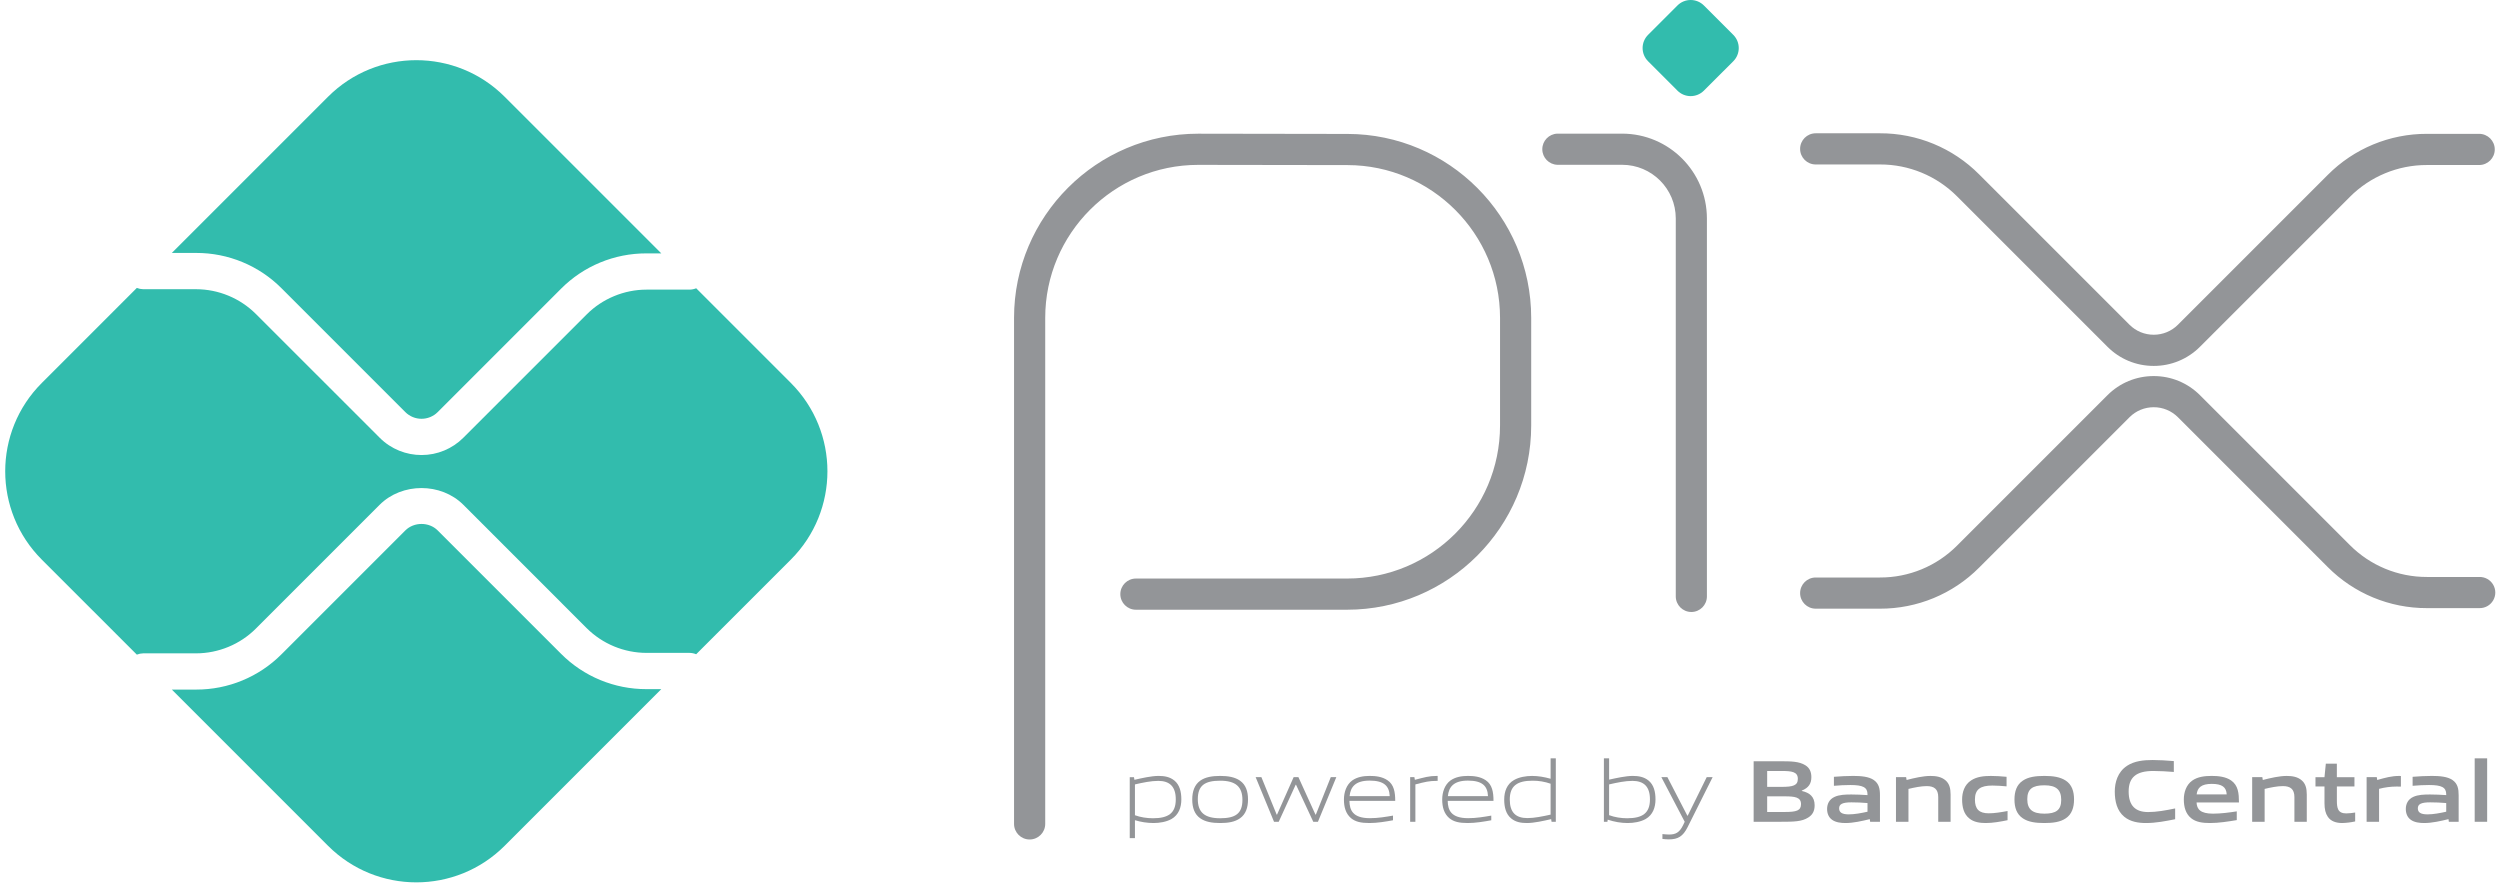
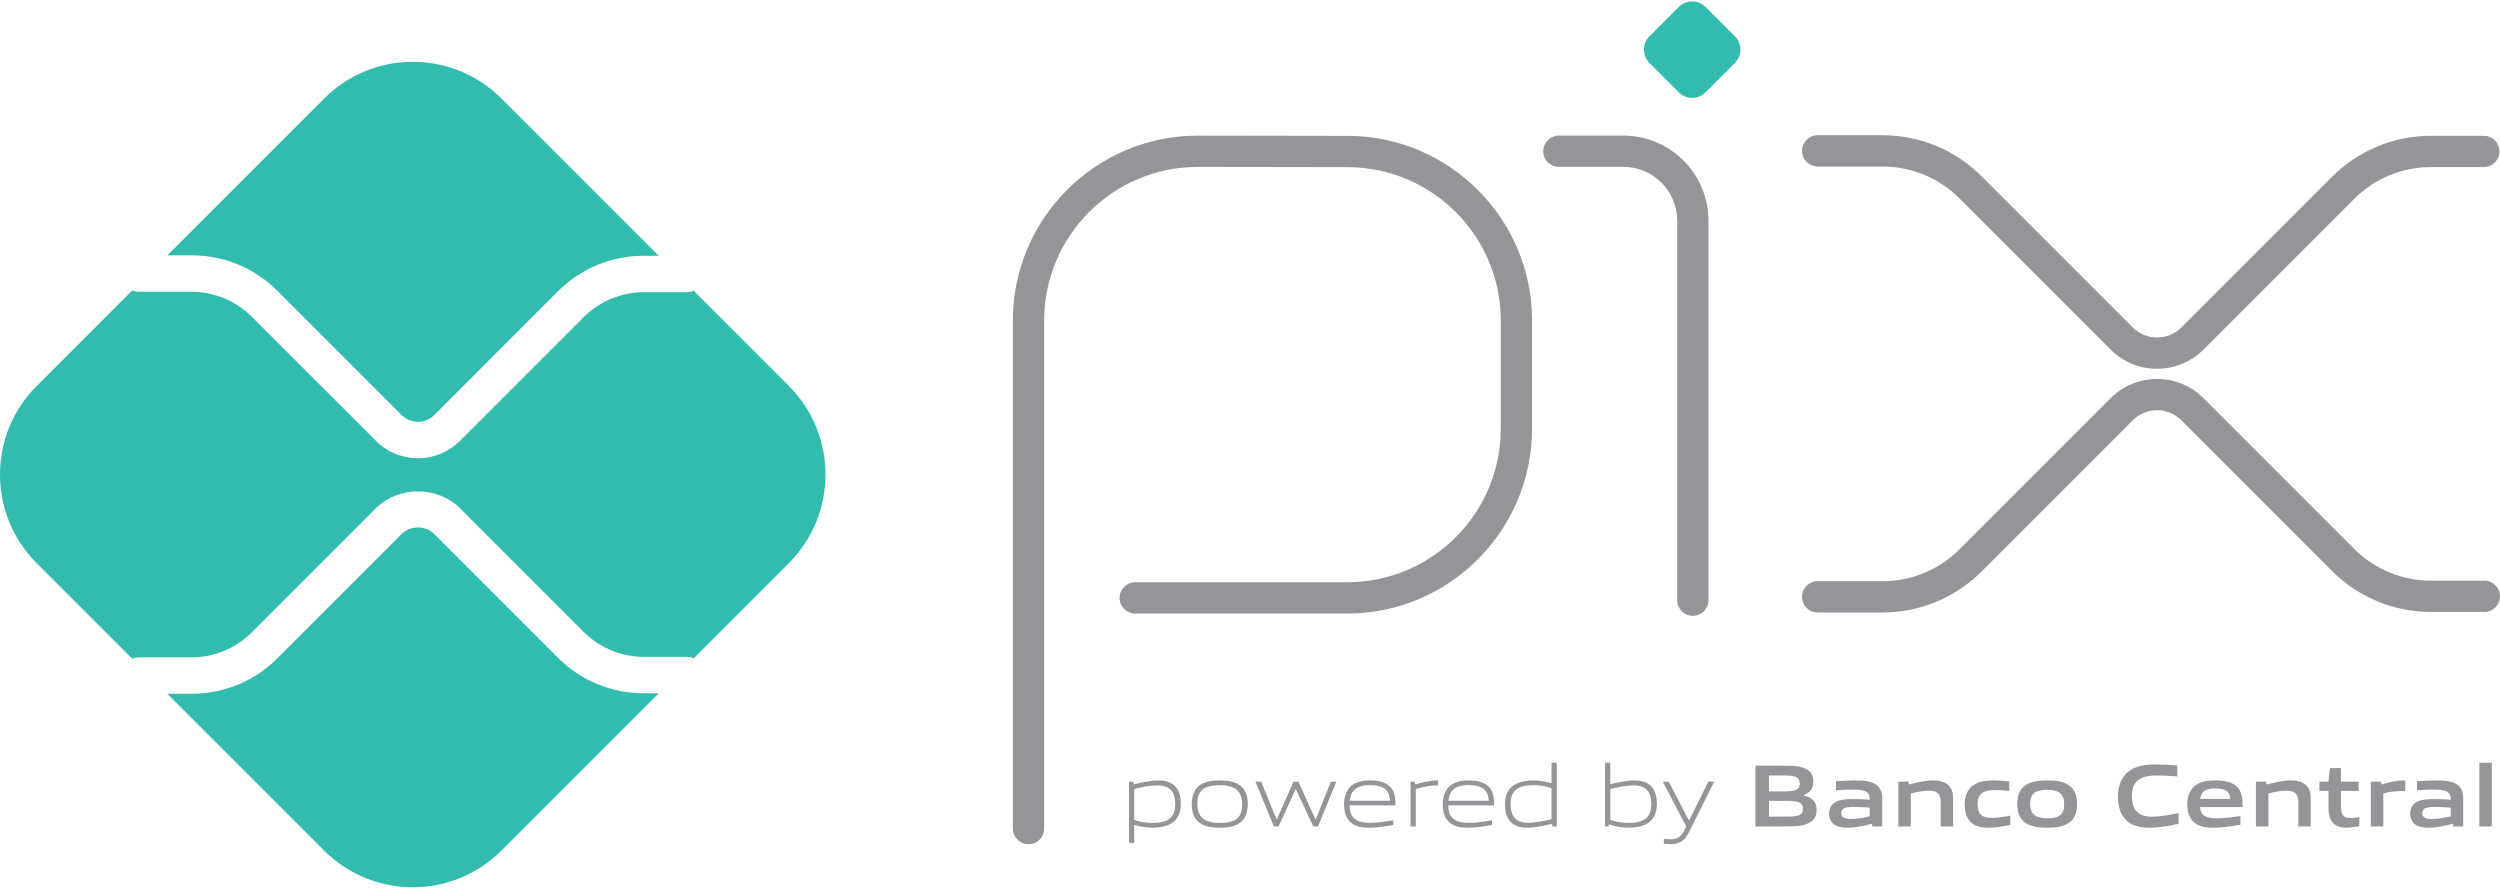
- <svg xmlns="http://www.w3.org/2000/svg" id="Layer_2" version="1.1" viewBox="0 0 136 48">
-   <defs>
-     <style>.st0{fill:#32bcad}.st1{fill:#939598}</style>
-   </defs>
-   <g id="layer1">
-     <path d="M56.012 45.668a.848.848 0 0 1-.848-.848V17.292c0-5.524 4.495-10.019 10.019-10.019l8.129.013c5.506.01 9.985 4.499 9.985 10.005v5.859c0 5.524-4.494 10.019-10.018 10.019H61.794a.848.848 0 0 1 0-1.696h11.485c4.59 0 8.323-3.733 8.323-8.323v-5.86c0-4.572-3.72-8.3-8.293-8.309l-8.127-.012c-4.588 0-8.322 3.734-8.322 8.323V44.82c0 .468-.38.848-.848.848ZM92.01 33.292a.848.848 0 0 1-.848-.848V11.881a2.92 2.92 0 0 0-2.915-2.916H84.72a.848.848 0 0 1 0-1.695h3.526a4.617 4.617 0 0 1 4.61 4.611v20.563c0 .469-.379.848-.847.848Z" class="st1" />
-     <path id="path2364" d="m91.254 4.932-1.599-1.6a1.016 1.016 0 0 1 0-1.436L91.253.298a1.017 1.017 0 0 1 1.439 0l1.598 1.598c.397.397.397 1.04 0 1.437l-1.6 1.599a1.016 1.016 0 0 1-1.436 0" class="st0" />
-     <path d="M117.162 19.906c-.951 0-1.845-.37-2.517-1.043l-8.178-8.178a5.896 5.896 0 0 0-4.197-1.738h-3.496a.848.848 0 1 1 0-1.696h3.496a7.58 7.58 0 0 1 5.395 2.235l8.178 8.178c.353.352.821.546 1.32.546.497 0 .966-.194 1.318-.546l8.148-8.148a7.58 7.58 0 0 1 5.395-2.235h2.843a.848.848 0 0 1 0 1.696h-2.843a5.896 5.896 0 0 0-4.196 1.738l-8.148 8.148a3.537 3.537 0 0 1-2.518 1.043ZM102.27 33.112h-3.496a.848.848 0 1 1 0-1.696h3.496a5.895 5.895 0 0 0 4.197-1.738l8.178-8.178c.672-.672 1.566-1.042 2.517-1.042s1.845.37 2.518 1.042l8.148 8.148a5.895 5.895 0 0 0 4.196 1.739h2.843a.848.848 0 1 1 0 1.695h-2.843a7.58 7.58 0 0 1-5.395-2.234l-8.148-8.149a1.853 1.853 0 0 0-1.319-.546c-.498 0-.966.194-1.318.546l-8.179 8.179a7.58 7.58 0 0 1-5.395 2.234Z" class="st1" />
-     <path id="path2376" d="M35.167 37.489a6.53 6.53 0 0 1-4.647-1.924l-6.708-6.708c-.471-.473-1.292-.471-1.763 0l-6.733 6.733a6.53 6.53 0 0 1-4.646 1.923H9.348l8.496 8.497a6.795 6.795 0 0 0 9.61 0l8.52-8.521h-.807Z" class="st0" />
-     <path id="path2380" d="M10.67 13.76a6.53 6.53 0 0 1 4.646 1.923l6.733 6.734a1.247 1.247 0 0 0 1.763 0l6.708-6.71a6.53 6.53 0 0 1 4.647-1.923h.808l-8.521-8.52a6.795 6.795 0 0 0-9.61 0l-8.496 8.495h1.322Z" class="st0" />
-     <path id="path2384" d="m43.023 20.832-5.15-5.15a.981.981 0 0 1-.365.074h-2.341c-1.21 0-2.396.491-3.25 1.347l-6.71 6.709a3.21 3.21 0 0 1-2.276.942c-.825 0-1.65-.314-2.277-.942L13.92 17.08a4.626 4.626 0 0 0-3.25-1.347H7.79a.976.976 0 0 1-.346-.07l-5.17 5.17a6.795 6.795 0 0 0 0 9.61l5.17 5.169a.978.978 0 0 1 .346-.07h2.879c1.21 0 2.395-.49 3.25-1.347l6.733-6.733c1.217-1.216 3.339-1.216 4.555 0l6.708 6.709a4.627 4.627 0 0 0 3.25 1.346h2.342a.98.98 0 0 1 .365.074l5.15-5.149a6.795 6.795 0 0 0 0-9.61" class="st0" />
-     <path id="path2388" d="M63.001 42.48c-.38 0-.822.091-1.26.192v1.677c.304.111.65.164.981.164.842 0 1.24-.283 1.24-1.024 0-.697-.326-1.01-.96-1.01m-1.544 3.116v-3.317h.23l.025.144c.39-.091.927-.212 1.312-.212.313 0 .61.048.86.25.29.236.38.616.38 1.029 0 .433-.144.842-.538 1.067-.274.154-.644.217-.976.217a3.51 3.51 0 0 1-1.01-.154v.976h-.283Z" class="st1" />
-     <path id="path2392" d="M66.378 42.47c-.842 0-1.217.264-1.217 1.005 0 .716.37 1.038 1.217 1.038.836 0 1.21-.26 1.21-1 0-.716-.37-1.043-1.21-1.043m1.081 2.043c-.279.202-.654.26-1.081.26-.438 0-.813-.063-1.087-.26-.308-.216-.433-.572-.433-1.019 0-.443.125-.803.433-1.024.274-.197.65-.26 1.087-.26.432 0 .802.063 1.081.26.313.221.433.581.433 1.019 0 .447-.125.808-.433 1.024" class="st1" />
-     <path id="path2396" d="m71.442 44.705-.938-2.014h-.02l-.922 2.014h-.255l-1-2.428h.313l.831 2.039h.02l.903-2.039h.26l.928 2.039h.02l.812-2.039h.302l-1 2.428h-.254Z" class="st1" />
-     <path id="path2400" d="M74.51 42.465c-.78 0-1.044.346-1.092.846h2.183c-.024-.552-.308-.846-1.091-.846m-.01 2.308c-.466 0-.77-.068-1.01-.27-.283-.245-.38-.6-.38-1.009 0-.39.13-.803.453-1.038.269-.188.6-.246.947-.246.312 0 .673.034.97.236.352.235.42.65.42 1.12h-2.491c.01.5.173.943 1.115.943.447 0 .865-.073 1.255-.14v.254c-.404.073-.851.15-1.279.15" class="st1" />
-     <path id="path2404" d="M76.713 44.705v-2.428h.23l.025.145c.514-.13.755-.212 1.207-.212h.033v.27h-.067c-.38 0-.61.052-1.144.192v2.033h-.284Z" class="st1" />
-     <path id="path2408" d="M79.856 42.465c-.779 0-1.043.346-1.092.846h2.183c-.024-.552-.308-.846-1.091-.846m-.01 2.308c-.466 0-.769-.068-1.01-.27-.283-.245-.38-.6-.38-1.009 0-.39.13-.803.453-1.038.269-.188.6-.246.947-.246.312 0 .673.034.97.236.352.235.42.65.42 1.12h-2.491c.01.5.173.943 1.115.943.447 0 .865-.073 1.255-.14v.254c-.404.073-.851.15-1.279.15" class="st1" />
-     <path id="path2412" d="M84.353 42.634a2.912 2.912 0 0 0-.981-.164c-.841 0-1.24.284-1.24 1.024 0 .702.326 1.01.96 1.01.38 0 .823-.092 1.26-.188v-1.682Zm.053 2.071-.024-.144c-.39.091-.928.212-1.313.212-.312 0-.61-.043-.86-.25-.289-.236-.38-.616-.38-1.029 0-.433.144-.842.538-1.063.274-.158.644-.22.98-.22.337 0 .664.057 1.006.153v-1.11h.283v3.451h-.23Z" class="st1" />
-     <path id="path2416" d="M88.795 42.48c-.38 0-.822.091-1.26.192v1.673c.309.115.65.168.982.168.84 0 1.24-.283 1.24-1.024 0-.697-.327-1.01-.962-1.01m.726 2.077c-.274.154-.644.217-.976.217-.36 0-.72-.063-1.086-.183l-.015.116h-.192v-3.452h.284v1.158c.39-.086.913-.202 1.283-.202.313 0 .61.048.86.25.29.236.38.616.38 1.029 0 .433-.144.842-.538 1.067" class="st1" />
-     <path id="path2420" d="M90.436 45.638v-.264c.14.014.27.024.36.024.352 0 .563-.101.76-.5l.092-.193-1.27-2.428h.328l1.086 2.096h.02l1.033-2.096h.322l-1.365 2.727c-.25.495-.52.658-1.015.658-.11 0-.23-.01-.35-.024" class="st1" />
-     <path id="path2424" d="M97.076 43.32h-.942v.852h.947c.649 0 .894-.072.894-.428 0-.38-.336-.423-.899-.423m-.173-1.38h-.769v.865h.774c.64 0 .894-.076.894-.437 0-.384-.322-.428-.899-.428m1.462 2.534c-.347.221-.765.23-1.53.23h-1.437v-3.293h1.404c.659 0 1.063.01 1.4.212.24.144.336.365.336.654 0 .345-.144.577-.52.73v.02c.424.096.698.312.698.779 0 .317-.116.523-.351.668" class="st1" />
-     <path id="path2428" d="M101.592 43.686a10.177 10.177 0 0 0-.875-.038c-.495 0-.669.1-.669.326 0 .212.145.328.524.328.318 0 .697-.072 1.02-.145v-.47Zm.144 1.02-.02-.145c-.413.101-.894.212-1.317.212-.26 0-.538-.034-.735-.178-.183-.13-.27-.342-.27-.587 0-.274.12-.529.409-.658.255-.12.596-.13.909-.13.255 0 .596.014.88.034v-.044c0-.38-.25-.505-.933-.505a9.95 9.95 0 0 0-.894.043v-.49c.34-.028.726-.048 1.043-.048.423 0 .86.034 1.13.226.278.197.332.472.332.832v1.437h-.534Z" class="st1" />
-     <path id="path2432" d="M105.44 44.705v-1.341c0-.442-.227-.6-.63-.6-.298 0-.673.076-.99.153v1.788h-.679v-2.428h.553l.024.154c.428-.11.904-.22 1.298-.22.298 0 .601.042.832.25.192.173.264.413.264.759v1.485h-.673Z" class="st1" />
-     <path id="path2436" d="M108.027 44.773c-.312 0-.654-.043-.903-.255-.298-.24-.385-.62-.385-1.03 0-.383.125-.802.495-1.037.303-.198.678-.24 1.067-.24.28 0 .553.019.856.047v.52a8.736 8.736 0 0 0-.774-.044c-.644 0-.947.202-.947.76 0 .524.226.75.755.75.307 0 .668-.058 1.02-.125v.5c-.38.077-.794.154-1.184.154" class="st1" />
-     <path id="path2440" d="M111.212 42.72c-.644 0-.928.202-.928.755 0 .553.28.788.928.788.64 0 .918-.197.918-.75 0-.553-.273-.793-.918-.793m1.164 1.798c-.298.202-.688.255-1.164.255-.485 0-.875-.058-1.168-.255-.336-.221-.457-.586-.457-1.024 0-.438.12-.808.457-1.029.293-.197.683-.255 1.168-.255.481 0 .866.058 1.164.255.336.221.452.591.452 1.024 0 .438-.12.808-.452 1.029" class="st1" />
-     <path id="path2444" d="M116.741 44.773c-.408 0-.85-.067-1.182-.342-.394-.327-.515-.831-.515-1.375 0-.485.154-1.062.669-1.398.398-.26.894-.313 1.394-.313.365 0 .74.024 1.149.058v.591a14.857 14.857 0 0 0-1.12-.053c-.938 0-1.337.356-1.337 1.115 0 .775.37 1.12 1.063 1.12.451 0 .956-.09 1.466-.197v.587c-.51.101-1.044.207-1.587.207" class="st1" />
-     <path id="path2448" d="M120.32 42.643c-.563 0-.78.202-.822.572h1.634c-.02-.394-.25-.572-.812-.572m-.101 2.13c-.4 0-.76-.048-1.03-.27-.287-.24-.389-.6-.389-1.014 0-.37.12-.784.457-1.024.298-.211.678-.255 1.063-.255.346 0 .755.039 1.052.245.39.275.424.698.428 1.198h-2.307c.014.37.211.61.894.61.423 0 .894-.062 1.293-.125v.476c-.466.077-.976.159-1.461.159" class="st1" />
-     <path id="path2452" d="M124.816 44.705v-1.341c0-.442-.225-.6-.63-.6-.298 0-.672.076-.99.153v1.788h-.678v-2.428h.553l.024.154c.428-.11.904-.22 1.298-.22.298 0 .601.042.832.25.192.173.264.413.264.759v1.485h-.673Z" class="st1" />
-     <path id="path2456" d="M127.419 44.773c-.327 0-.625-.092-.789-.346-.12-.174-.178-.409-.178-.736v-.909h-.49v-.504h.49l.073-.736h.6v.736h.957v.504h-.956v.78c0 .187.014.345.067.46.072.164.23.227.442.227.159 0 .351-.025.486-.048v.485a3.807 3.807 0 0 1-.702.087" class="st1" />
-     <path id="path2460" d="M128.744 44.705v-2.428h.553l.024.154c.447-.125.778-.22 1.202-.22.019 0 .048 0 .086.004v.577c-.077-.004-.168-.004-.236-.004a3.8 3.8 0 0 0-.952.125v1.792h-.677Z" class="st1" />
-     <path id="path2464" d="M133.073 43.686a10.173 10.173 0 0 0-.875-.038c-.495 0-.668.1-.668.326 0 .212.144.328.524.328.317 0 .697-.072 1.02-.145v-.47Zm.144 1.02-.019-.145c-.413.101-.894.212-1.317.212-.26 0-.539-.034-.736-.178-.182-.13-.269-.342-.269-.587 0-.274.12-.529.409-.658.255-.12.596-.13.909-.13.254 0 .596.014.88.034v-.044c0-.38-.25-.505-.934-.505-.264 0-.586.015-.894.043v-.49c.341-.028.726-.048 1.044-.048.423 0 .86.034 1.13.226.278.197.331.472.331.832v1.437h-.534Z" class="st1" />
-     <path id="path2466" d="M134.623 41.254h.678v3.451h-.678v-3.451Z" class="st1" />
+ <svg xmlns="http://www.w3.org/2000/svg" width="512" height="182" viewBox="0 0 512 182">
+   <g>
+     <path style="fill:#939598" d="M210.637,172.898c-1.77,0-3.205-1.435-3.205-3.205v-104.048c0-20.879,16.99-37.869,37.869-37.869l30.725.049c20.811.038,37.74,17.005,37.74,37.816v22.145c0,20.879-16.986,37.869-37.865,37.869h-43.41c-1.77-.002-3.204-1.438-3.202-3.208.002-1.768,1.434-3.2,3.202-3.202h43.41c17.349,0,31.458-14.11,31.458-31.458v-22.149c0-17.281-14.06-31.372-31.345-31.406l-30.718-.045c-17.341,0-31.455,14.113-31.455,31.458v104.048c0,1.769-1.436,3.205-3.205,3.205ZM346.698,126.121c-1.77,0-3.205-1.435-3.205-3.205V45.194c-.008-6.082-4.936-11.011-11.018-11.022h-13.331c-1.769-.061-3.154-1.544-3.093-3.313.058-1.684,1.409-3.035,3.093-3.093h13.327c9.619.015,17.412,7.81,17.424,17.428v77.722c0,1.773-1.433,3.205-3.201,3.205h.004Z" />
+     <path id="path2364" style="fill:#32bcad" d="M343.841,18.928l-6.044-6.048c-1.498-1.499-1.498-3.928,0-5.428l6.04-6.04c1.5-1.502,3.934-1.503,5.436-.003.001.001.002.002.003.003l6.04,6.04c1.501,1.501,1.501,3.931,0,5.431l-6.048,6.044c-1.499,1.498-3.928,1.498-5.428,0" />
+     <path style="fill:#939598" d="M441.765,75.526c-3.594,0-6.974-1.398-9.514-3.942l-30.91-30.91c-4.198-4.221-9.91-6.586-15.863-6.569h-13.214c-1.77,0-3.205-1.435-3.205-3.205s1.435-3.205,3.205-3.205h13.214c7.653-.02,14.995,3.021,20.391,8.448l30.91,30.91c1.334,1.33,3.103,2.064,4.989,2.064,1.879,0,3.651-.733,4.982-2.064l30.797-30.797c5.396-5.426,12.739-8.468,20.391-8.448h10.746c1.77,0,3.205,1.435,3.205,3.205s-1.435,3.205-3.205,3.205h-10.746c-5.952-.016-11.662,2.349-15.86,6.569l-30.797,30.797c-2.518,2.533-5.946,3.952-9.517,3.942ZM385.478,125.44h-13.214c-1.77.002-3.207-1.432-3.208-3.202s1.432-3.207,3.202-3.208h13.22c5.953.017,11.665-2.348,15.863-6.569l30.91-30.91c2.54-2.54,5.919-3.938,9.514-3.938s6.974,1.398,9.517,3.938l30.797,30.797c4.196,4.221,9.907,6.588,15.86,6.573h10.746c1.769-.061,3.252,1.324,3.313,3.093.061,1.769-1.324,3.253-3.093,3.313-.073.003-.147.003-.22,0h-10.746c-7.652.021-14.995-3.019-20.391-8.444l-30.797-30.801c-1.32-1.326-3.115-2.069-4.985-2.064-1.882,0-3.651.733-4.982,2.064l-30.914,30.914c-5.397,5.425-12.739,8.465-20.391,8.444Z" />
+     <path id="path2376" style="fill:#32bcad" d="M131.849,141.984c-6.591.018-12.915-2.6-17.564-7.272l-25.354-25.354c-1.78-1.788-4.883-1.78-6.664,0l-25.449,25.449c-4.649,4.67-10.971,7.287-17.56,7.268h-4.997l32.112,32.116c10.029,10.03,26.291,10.031,36.321.002.001-.001.001-.001.002-.002l32.203-32.207s-3.05,0-3.05 0Z" />
+     <path id="path2380" style="fill:#32bcad" d="M39.258,52.296c6.589-.018,12.912,2.599,17.56,7.268l25.449,25.452c1.84,1.839,4.823,1.839,6.664,0l25.354-25.362c4.65-4.671,10.974-7.288,17.564-7.268h3.054l-32.207-32.203c-10.029-10.03-26.291-10.031-36.321-.002-.001.001-.001.001-.002.002l-32.112,32.109h4.997v.004Z" />
+     <path id="path2384" style="fill:#32bcad" d="M161.542,79.026l-19.465-19.465c-.438.18-.906.275-1.38.28h-8.848c-4.573,0-9.056,1.856-12.284,5.091l-25.362,25.358c-2.28,2.284-5.376,3.565-8.603,3.56-3.118,0-6.237-1.187-8.606-3.56l-25.452-25.445c-3.264-3.249-7.679-5.078-12.284-5.091h-10.886c-.448-.008-.892-.098-1.308-.265l-19.541,19.541c-10.03,10.029-10.031,26.291-.002,36.321.001.001.001.001.002.002l19.541,19.537c.416-.167.859-.256,1.308-.265h10.882c4.573,0,9.052-1.852,12.284-5.091l25.449-25.449c4.6-4.596,12.62-4.596,17.217,0l25.354,25.358c3.265,3.247,7.679,5.075,12.284,5.087h8.852c.474.004.942.099,1.38.28l19.465-19.462c10.03-10.029,10.031-26.291.002-36.321-.001-.001-.001-.001-.002-.002" />
+     <path id="path2388" style="fill:#939598" d="M237.053,160.849c-1.436,0-3.107.344-4.762.726v6.339c1.149.42,2.457.62,3.708.62,3.183,0,4.687-1.07,4.687-3.87,0-2.634-1.232-3.817-3.629-3.817M231.221,172.622v-12.537h.869l.095.544c1.474-.344,3.504-.801,4.959-.801,1.183,0,2.306.181,3.251.945,1.096.892,1.436,2.328,1.436,3.889,0,1.637-.544,3.183-2.033,4.033-1.036.582-2.434.82-3.689.82-1.294-.007-2.58-.203-3.817-.582v3.689h-1.07Z" />
+     <path id="path2392" style="fill:#939598" d="M249.817,160.811c-3.183,0-4.6.998-4.6,3.799,0,2.706,1.399,3.923,4.6,3.923,3.16,0,4.573-.983,4.573-3.78,0-2.706-1.399-3.942-4.573-3.942M253.903,168.533c-1.055.763-2.472.983-4.086.983-1.656,0-3.073-.238-4.109-.983-1.164-.816-1.637-2.162-1.637-3.852,0-1.674.472-3.035,1.637-3.87,1.036-.745,2.457-.983,4.109-.983,1.633,0,3.031.238,4.086.983,1.183.835,1.637,2.196,1.637,3.852,0,1.69-.472,3.054-1.637,3.87" />
+     <path id="path2396" style="fill:#939598" d="M268.957,169.258l-3.545-7.612h-.076l-3.485,7.612h-.964l-3.78-9.177h1.183l3.141,7.707h.076l3.413-7.707h.983l3.508,7.707h.076l3.069-7.707h1.141l-3.78,9.177h-.96Z" />
+     <path id="path2400" style="fill:#939598" d="M280.554,160.792c-2.948,0-3.946,1.308-4.127,3.198h8.251c-.091-2.086-1.164-3.198-4.124-3.198M280.516,169.515c-1.761,0-2.91-.257-3.817-1.021-1.07-.926-1.436-2.268-1.436-3.814,0-1.474.491-3.035,1.712-3.923,1.017-.711,2.268-.93,3.579-.93,1.179,0,2.544.129,3.666.892,1.33.888,1.587,2.457,1.587,4.233h-9.415c.038,1.89.654,3.564,4.214,3.564,1.69,0,3.269-.276,4.744-.529v.96c-1.527.276-3.217.567-4.834.567" />
+     <path id="path2404" style="fill:#939598" d="M288.88,169.258v-9.177h.869l.095.548c1.943-.491,2.854-.801,4.562-.801h.125v1.021h-.253c-1.436,0-2.306.197-4.324.726v7.684h-1.073Z" />
+     <path id="path2408" style="fill:#939598" d="M300.76,160.792c-2.944,0-3.942,1.308-4.127,3.198h8.251c-.091-2.086-1.164-3.198-4.124-3.198M300.722,169.515c-1.761,0-2.907-.257-3.817-1.021-1.07-.926-1.436-2.268-1.436-3.814,0-1.474.491-3.035,1.712-3.923,1.017-.711,2.268-.93,3.579-.93,1.179,0,2.544.129,3.666.892,1.33.888,1.587,2.457,1.587,4.233h-9.415c.038,1.89.654,3.564,4.214,3.564,1.69,0,3.269-.276,4.744-.529v.96c-1.527.276-3.217.567-4.834.567" />
+     <path id="path2412" style="fill:#939598" d="M317.757,161.431c-1.191-.418-2.446-.627-3.708-.62-3.179,0-4.687,1.073-4.687,3.87,0,2.653,1.232,3.817,3.629,3.817,1.436,0,3.111-.348,4.762-.711v-6.357h.004ZM317.957,169.258l-.091-.544c-1.474.344-3.508.801-4.963.801-1.179,0-2.306-.163-3.251-.945-1.092-.892-1.436-2.328-1.436-3.889,0-1.637.544-3.183,2.033-4.018,1.036-.597,2.434-.832,3.704-.832,1.274,0,2.51.215,3.802.578v-4.195h1.07v13.044s-.869,0-.869,0Z" />
+     <path id="path2416" style="fill:#939598" d="M334.547,160.849c-1.436,0-3.107.344-4.762.726v6.323c1.168.435,2.457.635,3.712.635,3.175,0,4.687-1.07,4.687-3.87,0-2.634-1.236-3.817-3.636-3.817M337.291,168.695c-1.036.582-2.434.82-3.689.82-1.361,0-2.721-.238-4.105-.692l-.057.438h-.726v-13.048h1.073v4.377c1.474-.325,3.451-.763,4.849-.763,1.183,0,2.306.181,3.251.945,1.096.892,1.436,2.328,1.436,3.889,0,1.637-.544,3.183-2.033,4.033" />
+     <path id="path2420" style="fill:#939598" d="M340.749,172.785v-.998c.529.053,1.021.091,1.361.091,1.33,0,2.128-.382,2.873-1.89l.348-.729-4.8-9.177h1.24l4.105,7.922h.076l3.904-7.922h1.217l-5.159,10.307c-.945,1.871-1.965,2.487-3.836,2.487-.416,0-.869-.038-1.323-.091" />
+     <path id="path2424" style="fill:#939598" d="M365.846,164.023h-3.56v3.22h3.579c2.453,0,3.379-.272,3.379-1.618,0-1.436-1.27-1.599-3.398-1.599M365.192,158.811h-2.907v3.269h2.925c2.419,0,3.379-.287,3.379-1.652,0-1.451-1.217-1.618-3.398-1.618M370.718,168.389c-1.312.835-2.891.869-5.783.869h-5.431v-12.447h5.307c2.491,0,4.018.038,5.292.801.907.544,1.27,1.38,1.27,2.472,0,1.304-.544,2.181-1.965,2.759v.076c1.603.363,2.638,1.179,2.638,2.944,0,1.198-.438,1.977-1.327,2.525" />
+     <path id="path2428" style="fill:#939598" d="M382.915,165.407c-1.1-.095-2.203-.143-3.307-.144-1.871,0-2.529.378-2.529,1.232,0,.801.548,1.24,1.981,1.24,1.202,0,2.634-.272,3.855-.548v-1.78ZM383.46,169.262l-.076-.548c-1.561.382-3.379.801-4.978.801-.983,0-2.033-.129-2.778-.673-.692-.491-1.021-1.293-1.021-2.219,0-1.036.454-1.999,1.546-2.487.964-.454,2.253-.491,3.436-.491.964,0,2.253.053,3.326.129v-.166c0-1.436-.945-1.909-3.526-1.909-1.128.003-2.256.058-3.379.163v-1.852c1.285-.106,2.744-.181,3.942-.181,1.599,0,3.251.129,4.271.854,1.051.745,1.255,1.784,1.255,3.145v5.431h-2.018v.004Z" />
+     <path id="path2432" style="fill:#939598" d="M397.46,169.258v-5.069c0-1.671-.858-2.268-2.381-2.268-1.126,0-2.544.287-3.742.578v6.758h-2.566v-9.177h2.09l.091.582c1.618-.416,3.417-.832,4.906-.832,1.126,0,2.272.159,3.145.945.726.654.998,1.561.998,2.869v5.613h-2.544.004Z" />
+     <path id="path2436" style="fill:#939598" d="M407.238,169.515c-1.179,0-2.472-.163-3.413-.964-1.126-.907-1.455-2.343-1.455-3.893,0-1.448.472-3.031,1.871-3.92,1.145-.748,2.563-.907,4.033-.907,1.058,0,2.09.072,3.235.178v1.965c-.972-.099-1.948-.154-2.925-.166-2.434,0-3.579.763-3.579,2.873,0,1.981.854,2.835,2.854,2.835,1.16,0,2.525-.219,3.855-.472v1.89c-1.436.291-3.001.582-4.475.582" />
+     <path id="path2440" style="fill:#939598" d="M419.276,161.756c-2.434,0-3.508.763-3.508,2.854s1.058,2.978,3.508,2.978c2.419,0,3.47-.745,3.47-2.835s-1.032-2.997-3.47-2.997M423.676,168.552c-1.126.763-2.6.964-4.4.964-1.833,0-3.307-.219-4.415-.964-1.27-.835-1.727-2.215-1.727-3.87s.454-3.054,1.727-3.889c1.107-.745,2.582-.964,4.415-.964,1.818,0,3.273.219,4.4.964,1.27.835,1.708,2.234,1.708,3.87,0,1.656-.454,3.054-1.708,3.889" />
+     <path id="path2444" style="fill:#939598" d="M440.174,169.515c-1.542,0-3.213-.253-4.468-1.293-1.489-1.236-1.947-3.141-1.947-5.197,0-1.833.582-4.014,2.529-5.284,1.504-.983,3.379-1.183,5.269-1.183,1.38,0,2.797.091,4.343.219v2.234c-1.408-.12-2.82-.187-4.233-.2-3.545,0-5.053,1.346-5.053,4.214,0,2.929,1.399,4.233,4.018,4.233,1.705,0,3.613-.34,5.541-.745v2.219c-1.928.382-3.946.782-5.998.782" />
+     <path id="path2448" style="fill:#939598" d="M453.702,161.465c-2.128,0-2.948.763-3.107,2.162h6.176c-.076-1.489-.945-2.162-3.069-2.162M453.32,169.515c-1.512,0-2.873-.181-3.893-1.021-1.085-.907-1.47-2.268-1.47-3.833,0-1.398.454-2.963,1.727-3.87,1.126-.798,2.563-.964,4.018-.964,1.308,0,2.854.147,3.976.926,1.474,1.039,1.603,2.638,1.618,4.528h-8.72c.053,1.398.798,2.306,3.379,2.306,1.599,0,3.379-.234,4.887-.472v1.799c-1.761.291-3.689.601-5.522.601" />
+     <path id="path2452" style="fill:#939598" d="M470.695,169.258v-5.069c0-1.671-.85-2.268-2.381-2.268-1.126,0-2.54.287-3.742.578v6.758h-2.563v-9.177h2.09l.091.582c1.618-.416,3.417-.832,4.906-.832,1.126,0,2.272.159,3.145.945.726.654.998,1.561.998,2.869v5.613s-2.544,0-2.544 0Z" />
+     <path id="path2456" style="fill:#939598" d="M480.534,169.515c-1.236,0-2.362-.348-2.982-1.308-.454-.658-.673-1.546-.673-2.782v-3.436h-1.852v-1.905h1.852l.276-2.782h2.268v2.782h3.617v1.905h-3.613v2.948c0,.707.053,1.304.253,1.739.272.62.869.858,1.671.858.601,0,1.327-.095,1.837-.181v1.833c-.872.192-1.761.302-2.653.329" />
+     <path id="path2460" style="fill:#939598" d="M485.542,169.258v-9.177h2.09l.091.582c1.69-.472,2.941-.832,4.543-.832.072,0,.181,0,.325.015v2.181c-.291-.015-.635-.015-.892-.015-1.215.005-2.424.163-3.598.472v6.773s-2.559,0-2.559 0Z" />
+     <path id="path2464" style="fill:#939598" d="M501.904,165.407c-1.1-.095-2.203-.143-3.307-.144-1.871,0-2.525.378-2.525,1.232,0,.801.544,1.24,1.981,1.24,1.198,0,2.634-.272,3.855-.548v-1.776l-.004-.004ZM502.448,169.262l-.072-.548c-1.561.382-3.379.801-4.978.801-.983,0-2.037-.129-2.782-.673-.688-.491-1.017-1.293-1.017-2.219,0-1.036.454-1.999,1.546-2.487.964-.454,2.253-.491,3.436-.491.96,0,2.253.053,3.326.129v-.166c0-1.436-.945-1.909-3.53-1.909-.998,0-2.215.057-3.379.163v-1.852c1.289-.106,2.744-.181,3.946-.181,1.599,0,3.251.129,4.271.854,1.051.745,1.251,1.784,1.251,3.145v5.431h-2.018l-0.0.004Z" />
+     <path id="path2466" style="fill:#939598" d="M507.763,156.215h2.563v13.044h-2.563v-13.044Z" />
  </g>
</svg>
